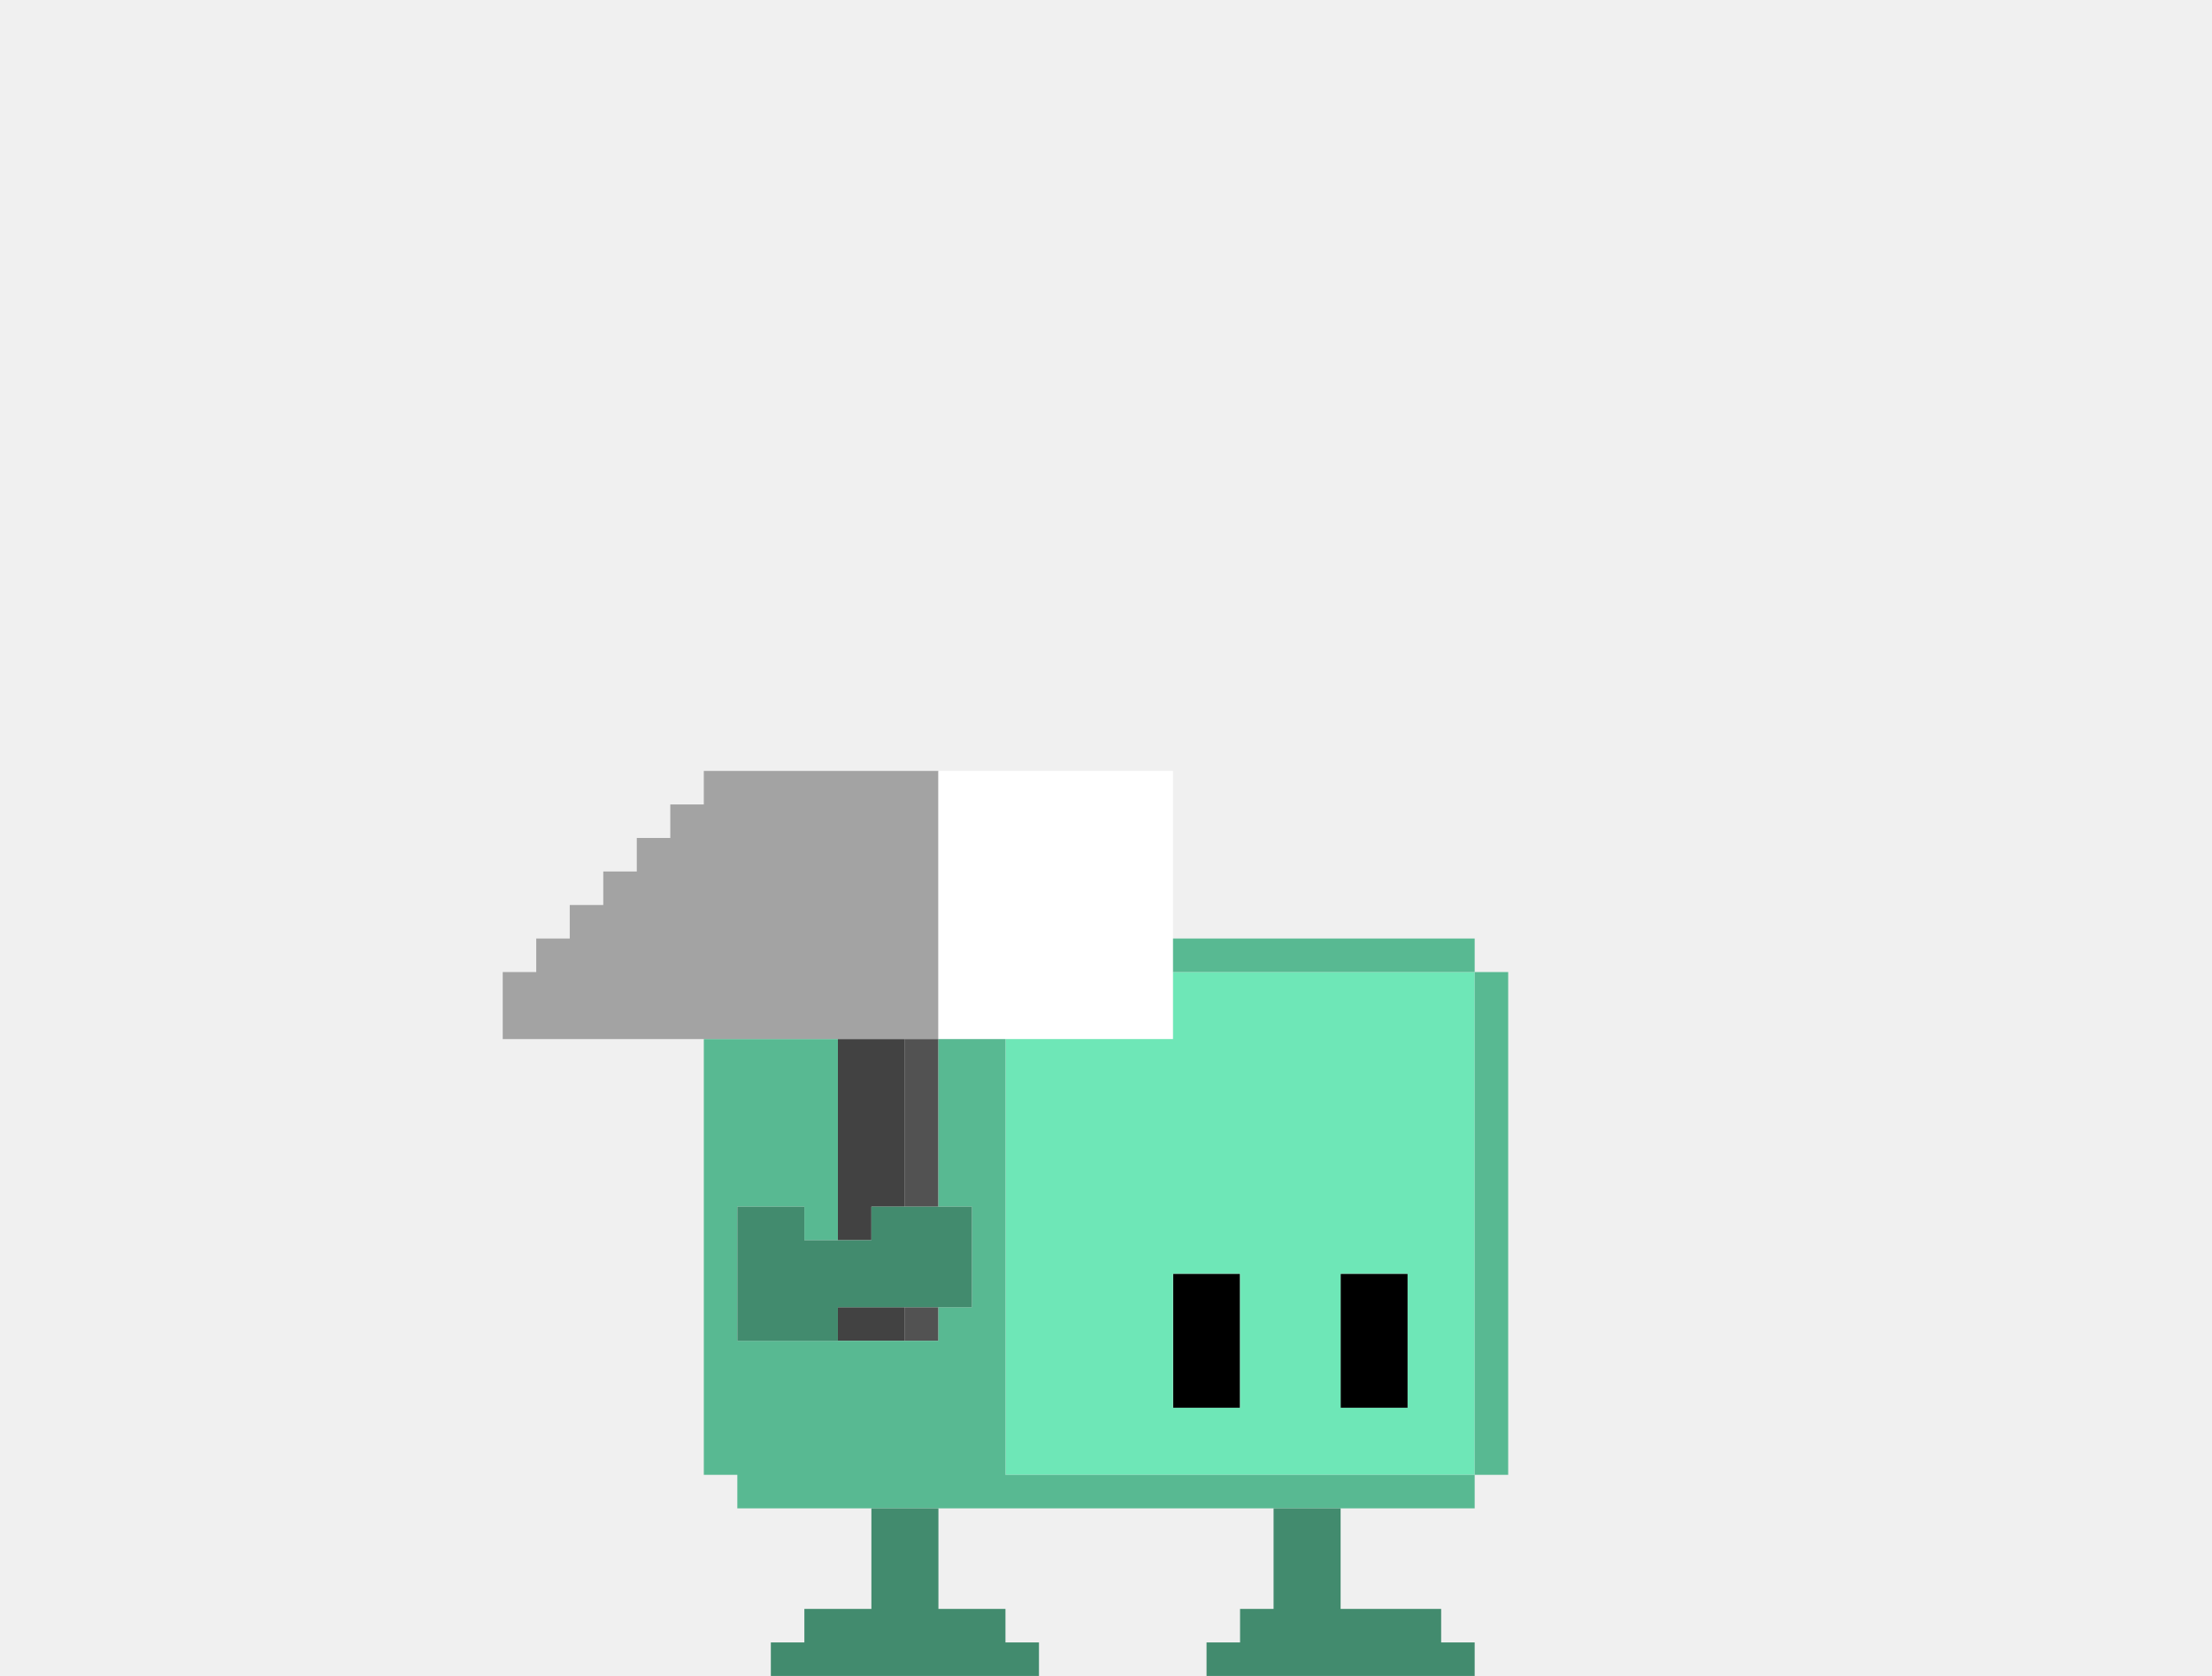
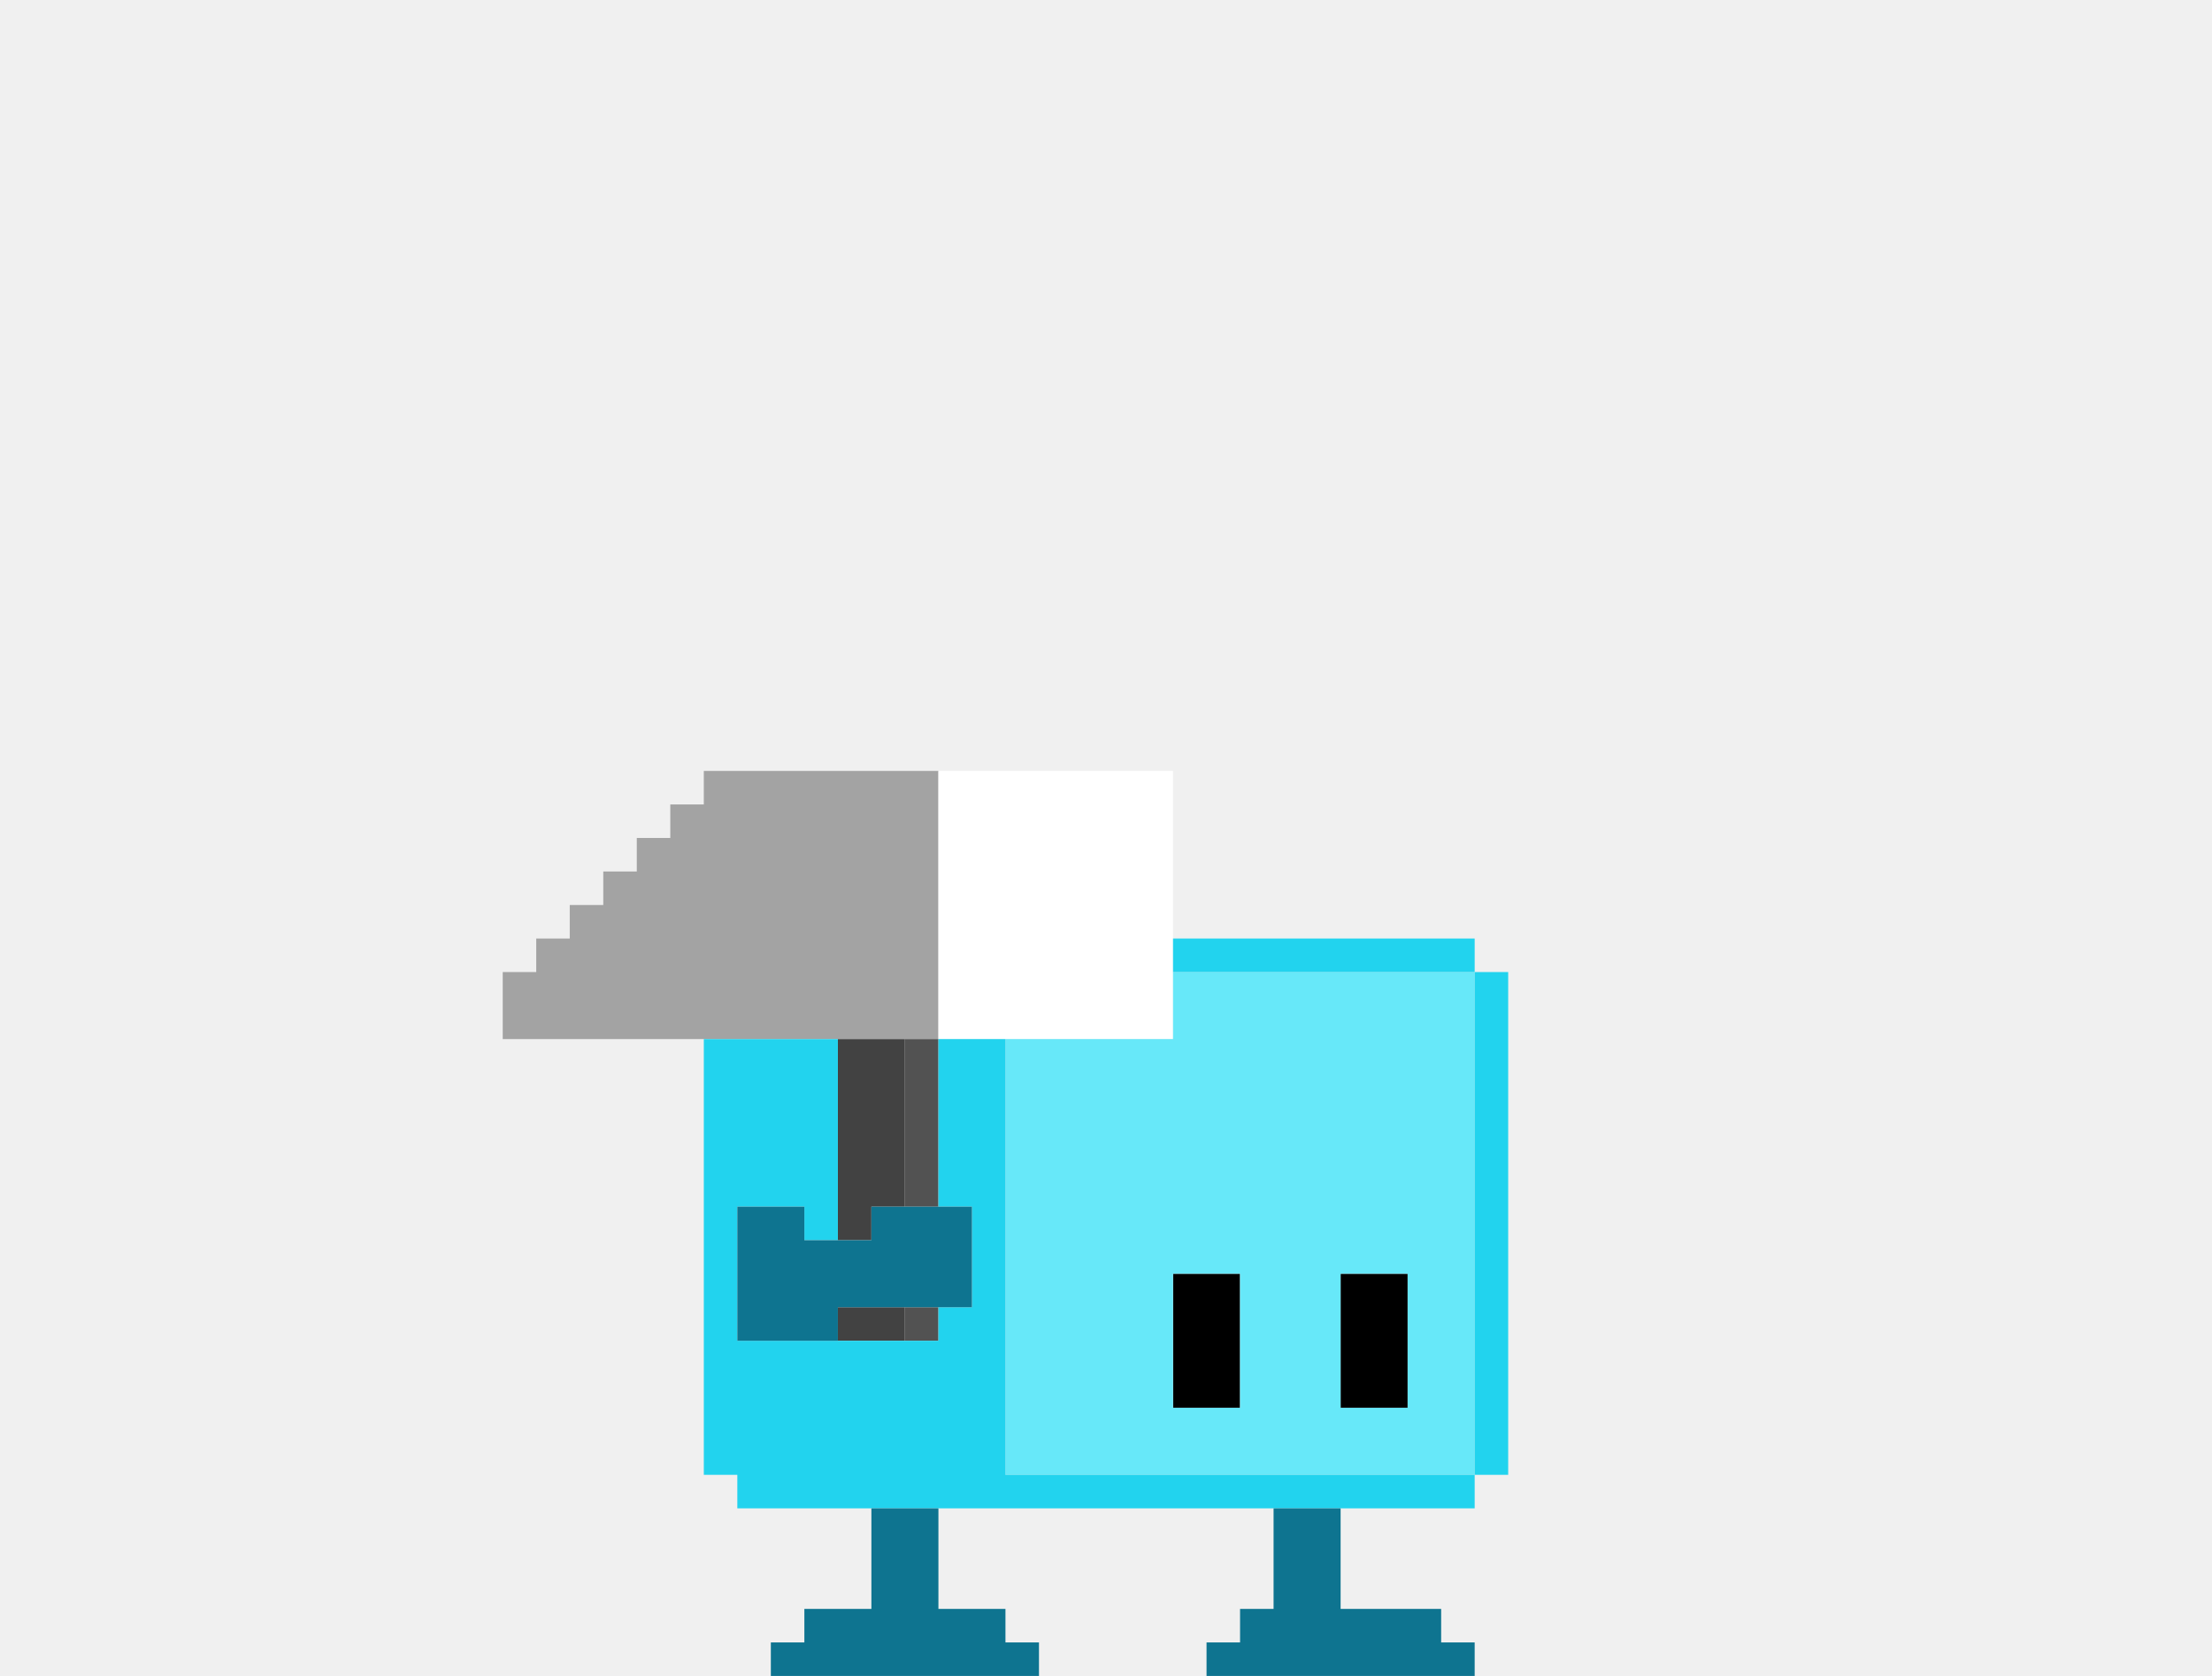
<svg xmlns="http://www.w3.org/2000/svg" id="Layer_1" viewBox="0 0 264 200">
  <defs>
-     <style>.cls-1{fill:#58b992;}.cls-2{fill:#525252;}.cls-3{fill:#6ee7b7;}.cls-4{fill:#428b6e;}.cls-5{fill:#fff;}.cls-6{fill:#a3a3a3;}.cls-7{fill:#424242;}</style>
+     <style>.cls-1{fill:#22d3ee;}.cls-2{fill:#525252;}.cls-3{fill:#67e8f9;}.cls-4{fill:#0e7490;}.cls-5{fill:#fff;}.cls-6{fill:#a3a3a3;}.cls-7{fill:#424242;}</style>
  </defs>
  <polygon class="cls-6" points="108 92 104 92 100 92 96 92 92 92 88 92 84 92 84 96 80 96 80 100 76 100 76 104 72 104 72 108 68 108 68 112 64 112 64 116 60 116 60 120 60 124 64 124 68 124 72 124 76 124 80 124 84 124 88 124 92 124 96 124 100 124 104 124 108 124 112 124 112 120 112 116 112 112 112 108 112 104 112 100 112 96 112 92 108 92" />
  <polygon class="cls-5" points="136 92 132 92 128 92 124 92 120 92 116 92 112 92 112 96 112 100 112 104 112 108 112 112 112 116 112 120 112 124 116 124 120 124 124 124 128 124 132 124 136 124 140 124 140 120 140 116 140 112 140 108 140 104 140 100 140 96 140 92 136 92" />
  <polygon class="cls-7" points="104 124 100 124 100 128 100 132 100 136 100 140 100 144 100 148 104 148 104 144 108 144 108 140 108 136 108 132 108 128 108 124 104 124" />
  <polygon class="cls-7" points="100 156 100 160 104 160 108 160 108 156 104 156 100 156" />
  <polygon class="cls-2" points="108 124 108 128 108 132 108 136 108 140 108 144 112 144 112 140 112 136 112 132 112 128 112 124 108 124" />
  <rect class="cls-2" x="108" y="156" width="4" height="4" />
  <polygon points="140 152 140 156 140 160 140 164 140 168 144 168 148 168 148 164 148 160 148 156 148 152 144 152 140 152" />
  <polygon points="164 152 160 152 160 156 160 160 160 164 160 168 164 168 168 168 168 164 168 160 168 156 168 152 164 152" />
  <path class="cls-3" d="M172,116h-32v8h-20v52h56v-60h-4ZM168,156v12h-8v-16h8v4ZM140,164v-12h8v16h-8v-4Z" />
  <polygon class="cls-1" points="172 112 168 112 164 112 160 112 156 112 152 112 148 112 144 112 140 112 140 116 144 116 148 116 152 116 156 116 160 116 164 116 168 116 172 116 176 116 176 112 172 112" />
  <polygon class="cls-1" points="176 116 176 120 176 124 176 128 176 132 176 136 176 140 176 144 176 148 176 152 176 156 176 160 176 164 176 168 176 172 176 176 180 176 180 172 180 168 180 164 180 160 180 156 180 152 180 148 180 144 180 140 180 136 180 132 180 128 180 124 180 120 180 116 176 116" />
  <polygon class="cls-1" points="168 176 164 176 160 176 156 176 152 176 148 176 144 176 140 176 136 176 132 176 128 176 124 176 120 176 120 172 120 168 120 164 120 160 120 156 120 152 120 148 120 144 120 140 120 136 120 132 120 128 120 124 116 124 112 124 112 128 112 132 112 136 112 140 112 144 116 144 116 148 116 152 116 156 112 156 112 160 108 160 104 160 100 160 96 160 92 160 88 160 88 156 88 152 88 148 88 144 92 144 96 144 96 148 100 148 100 144 100 140 100 136 100 132 100 128 100 124 96 124 92 124 88 124 84 124 84 128 84 132 84 136 84 140 84 144 84 148 84 152 84 156 84 160 84 164 84 168 84 172 84 176 88 176 88 180 92 180 96 180 100 180 104 180 108 180 112 180 116 180 120 180 124 180 128 180 132 180 136 180 140 180 144 180 148 180 152 180 156 180 160 180 164 180 168 180 172 180 176 180 176 176 172 176 168 176" />
  <polygon class="cls-4" points="96 160 100 160 100 156 104 156 108 156 112 156 116 156 116 152 116 148 116 144 112 144 108 144 104 144 104 148 100 148 96 148 96 144 92 144 88 144 88 148 88 152 88 156 88 160 92 160 96 160" />
  <polygon class="cls-4" points="120 192 116 192 112 192 112 188 112 184 112 180 108 180 104 180 104 184 104 188 104 192 100 192 96 192 96 196 92 196 92 200 96 200 100 200 104 200 108 200 112 200 116 200 120 200 124 200 124 196 120 196 120 192" />
  <polygon class="cls-4" points="172 196 172 192 168 192 164 192 160 192 160 188 160 184 160 180 156 180 152 180 152 184 152 188 152 192 148 192 148 196 144 196 144 200 148 200 152 200 156 200 160 200 164 200 168 200 172 200 176 200 176 196 172 196" />
</svg>
